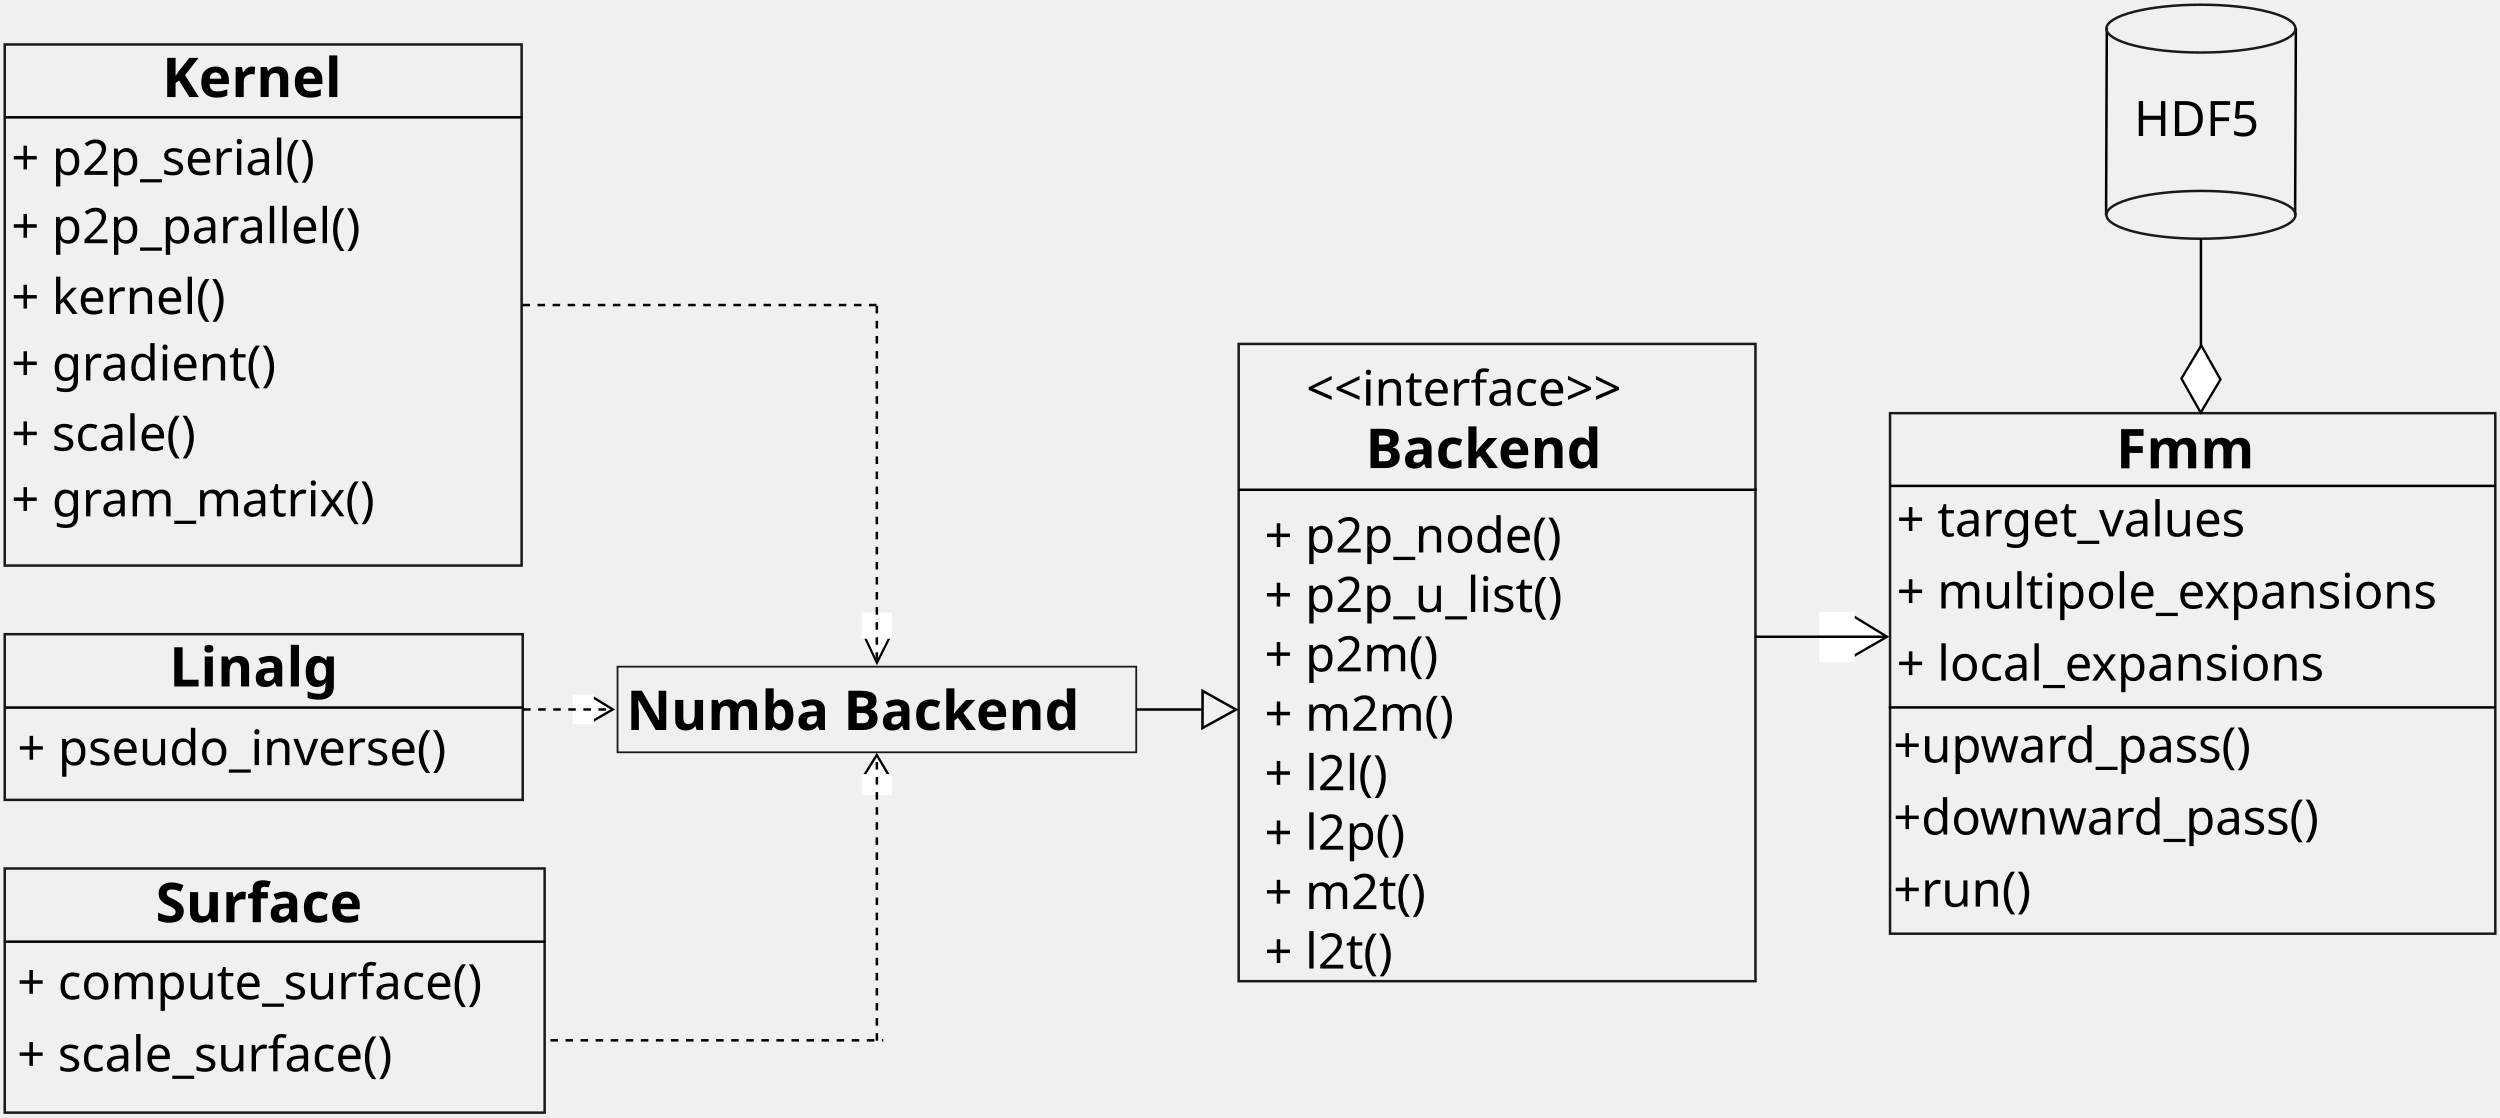
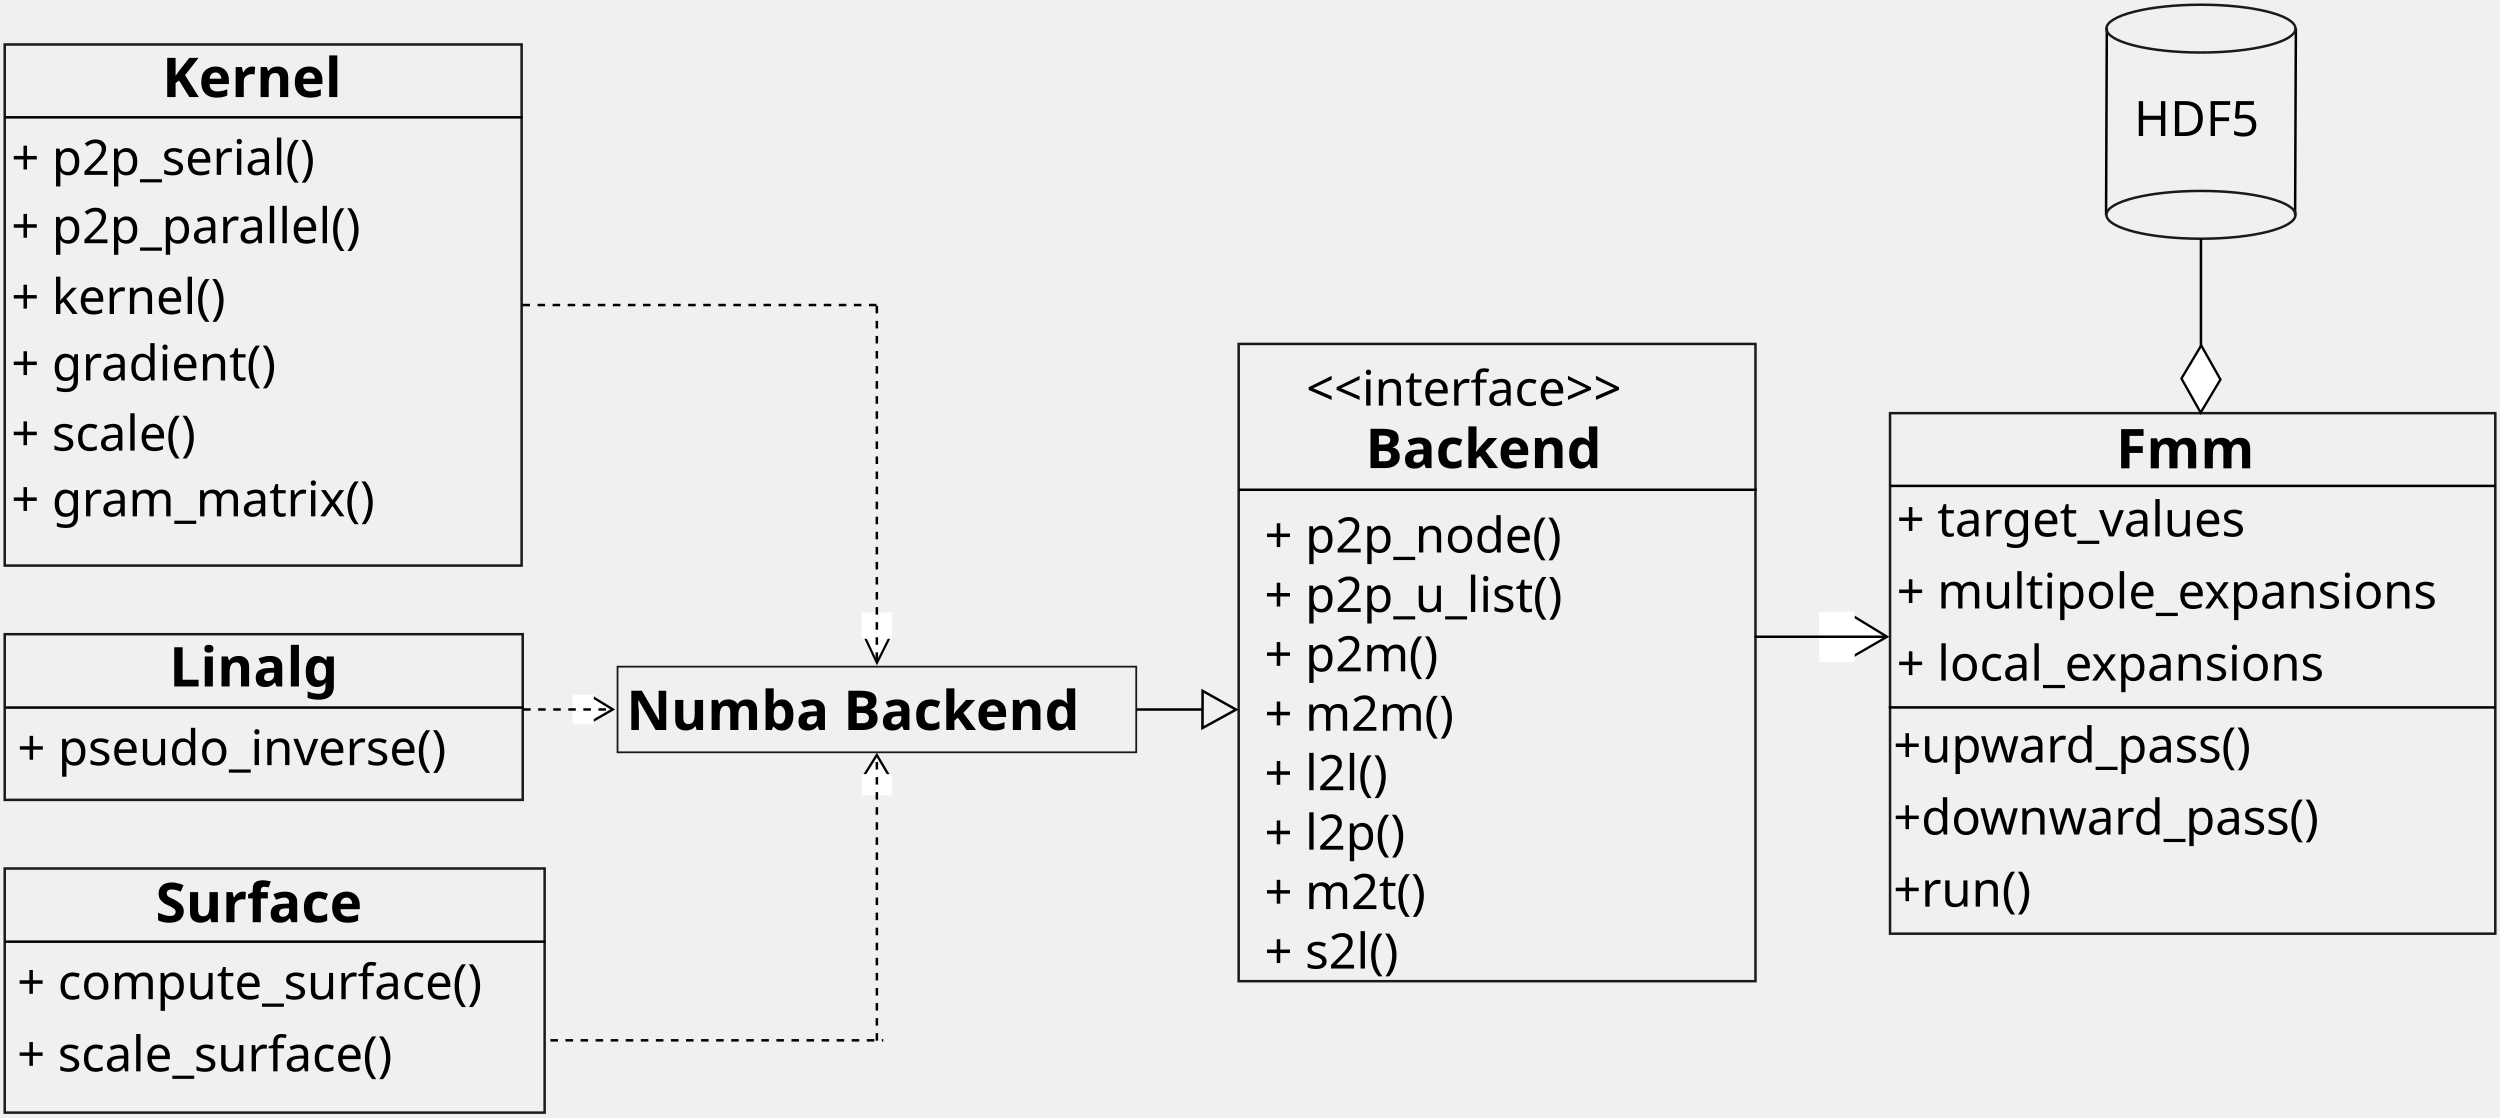
<svg xmlns="http://www.w3.org/2000/svg" width="144.384mm" height="64.53mm" viewBox="0 0 144.384 64.53" version="1.1" id="svg3242">
  <defs id="defs3239">
    <marker style="overflow:visible" id="TriangleInL" refX="0" refY="0" orient="auto">
      <path transform="scale(-0.8)" style="fill:context-stroke;fill-rule:evenodd;stroke:context-stroke;stroke-width:1pt" d="M 5.77,0 -2.88,5 V -5 Z" id="path47318" />
    </marker>
    <marker style="overflow:visible" id="Arrow2Mend" refX="0" refY="0" orient="auto">
      <path transform="scale(-0.6)" d="M 8.719,4.034 -2.207,0.016 8.719,-4.002 c -1.745,2.372 -1.735,5.617 -6e-7,8.035 z" style="fill:context-stroke;fill-rule:evenodd;stroke-width:0.625;stroke-linejoin:round" id="path47212" />
    </marker>
    <marker style="overflow:visible" id="EmptyDiamondLend" refX="0" refY="0" orient="auto">
      <path transform="matrix(0.8,0,0,0.8,-5.6,0)" style="fill:context-fill;fill-rule:evenodd;stroke:context-stroke;stroke-width:1pt" d="M 0,-7.071 -7.071,0 0,7.071 7.071,0 Z" id="path47309" />
    </marker>
    <marker style="overflow:visible" id="EmptyDiamondL" refX="0" refY="0" orient="auto">
      <path transform="scale(0.8)" style="fill:context-fill;fill-rule:evenodd;stroke:context-stroke;stroke-width:1pt" d="M 0,-7.071 -7.071,0 0,7.071 7.071,0 Z" id="path47291" />
    </marker>
    <marker style="overflow:visible" id="marker154107" refX="0" refY="0" orient="auto">
      <path transform="scale(0.6)" style="fill:none;fill-rule:evenodd;stroke:context-stroke;stroke-width:1pt" d="m 4.625,-5.046 c -2.76,0 -5,2.24 -5,5 0,2.76 2.24,5 5,5" id="path154105" />
    </marker>
    <marker style="overflow:visible" id="CurveIn" refX="0" refY="0" orient="auto">
      <path transform="scale(0.6)" style="fill:none;fill-rule:evenodd;stroke:context-stroke;stroke-width:1pt" d="m 4.625,-5.046 c -2.76,0 -5,2.24 -5,5 0,2.76 2.24,5 5,5" id="path47369" />
    </marker>
    <rect x="268.438" y="60.82" width="148.023" height="134.262" id="rect89945" />
    <marker style="overflow:visible" id="Arrow1Mend" refX="0" refY="0" orient="auto">
      <path transform="matrix(-0.4,0,0,-0.4,-4,0)" style="fill:context-stroke;fill-rule:evenodd;stroke:context-stroke;stroke-width:1pt" d="M 0,0 5,-5 -12.5,0 5,5 Z" id="path47194" />
    </marker>
    <marker style="overflow:visible" id="Arrow1Lstart" refX="0" refY="0" orient="auto">
      <path transform="matrix(0.8,0,0,0.8,10,0)" style="fill:context-stroke;fill-rule:evenodd;stroke:context-stroke;stroke-width:1pt" d="M 0,0 5,-5 -12.5,0 5,5 Z" id="path47185" />
    </marker>
  </defs>
  <g id="layer1" transform="translate(-86.70521,-32.33122)">
    <rect style="fill:#ffffff;stroke:#000000;stroke-width:0.154;stroke-miterlimit:4;stroke-dasharray:none" id="rect308271" width="1.325" height="1.307" x="176.714" y="88.659" transform="matrix(0.5076214,0.8615802,0.5295384,-0.848286,0,0)" />
    <rect style="fill:#ffffff;stroke:#ffffff;stroke-width:0.07;stroke-miterlimit:4;stroke-dasharray:none" id="rect308273" width="1.683" height="1.152" x="136.507" y="77.078" />
    <text xml:space="preserve" transform="scale(0.2645833)" id="text89943" style="font-size:12px;line-height:1.25;font-family:sans-serif;white-space:pre;shape-inside:url(#rect89945)" />
    <rect style="fill:none;stroke:#1a1a1a;stroke-width:0.145;stroke-miterlimit:4;stroke-dasharray:none" id="rect90949" width="34.956" height="30.062" x="195.862" y="56.193" />
    <path style="fill:none;stroke:#000000;stroke-width:0.145;stroke-linecap:butt;stroke-linejoin:miter;stroke-miterlimit:4;stroke-dasharray:none;stroke-opacity:1" d="m 195.865,60.394 h 34.974" id="path90951" />
    <path style="fill:none;stroke:#000000;stroke-width:0.145;stroke-linecap:butt;stroke-linejoin:miter;stroke-miterlimit:4;stroke-dasharray:none;stroke-opacity:1" d="m 195.788,73.187 h 35.031" id="path90953" />
    <text xml:space="preserve" style="font-size:3.175px;line-height:1.25;font-family:sans-serif;stroke-width:0.265" x="208.93" y="59.378" id="text90957" transform="scale(0.9999843,1.000016)">
      <tspan id="tspan90955" style="font-weight:bold;stroke-width:0.265" x="208.93" y="59.378">Fmm</tspan>
    </text>
    <text xml:space="preserve" style="font-size:2.822px;line-height:1.25;font-family:sans-serif;stroke-width:0.265" x="196.245" y="63.31" id="text90965">
      <tspan id="tspan90963" style="font-size:2.822px;stroke-width:0.265" x="196.245" y="63.31">+ target_values</tspan>
    </text>
    <text xml:space="preserve" style="font-size:2.822px;line-height:1.25;font-family:sans-serif;stroke-width:0.265" x="196.245" y="67.473" id="text96751">
      <tspan id="tspan96749" style="font-size:2.822px;stroke-width:0.265" x="196.245" y="67.473">+ multipole_expansions</tspan>
    </text>
    <text xml:space="preserve" style="font-size:2.822px;line-height:1.25;font-family:sans-serif;stroke-width:0.265" x="196.245" y="71.637" id="text96755">
      <tspan id="tspan96753" style="font-size:2.822px;stroke-width:0.265" x="196.245" y="71.637">+ local_expansions</tspan>
    </text>
    <text xml:space="preserve" style="font-size:2.822px;line-height:1.25;font-family:sans-serif;stroke-width:0.265" x="196.049" y="76.366" id="text131151">
      <tspan id="tspan131149" style="font-size:2.822px;stroke-width:0.265" x="196.049" y="76.366">+upward_pass()</tspan>
    </text>
    <text xml:space="preserve" style="font-size:2.822px;line-height:1.25;font-family:sans-serif;stroke-width:0.265" x="196.049" y="80.53" id="text131155">
      <tspan id="tspan131153" style="font-size:2.822px;stroke-width:0.265" x="196.049" y="80.53">+downward_pass()</tspan>
    </text>
    <text xml:space="preserve" style="font-size:2.822px;line-height:1.25;font-family:sans-serif;stroke-width:0.265" x="196.049" y="84.693" id="text131159">
      <tspan id="tspan131157" style="font-size:2.822px;stroke-width:0.265" x="196.049" y="84.693">+run()</tspan>
    </text>
    <rect style="fill:none;stroke:#1a1a1a;stroke-width:0.154;stroke-miterlimit:4;stroke-dasharray:none" id="rect140857" width="29.844" height="33.918" x="60.51" y="-38.539" />
    <path style="fill:none;stroke:#000000;stroke-width:0.145;stroke-linecap:butt;stroke-linejoin:miter;stroke-miterlimit:4;stroke-dasharray:none;stroke-opacity:1" d="M 60.515,-34.337 H 90.432" id="path140859" />
    <path style="fill:none;stroke:#000000;stroke-width:0.145;stroke-linecap:butt;stroke-linejoin:miter;stroke-miterlimit:4;stroke-dasharray:none;stroke-opacity:1" d="M 60.437,-17.544 H 90.355" id="path140861" />
    <text xml:space="preserve" style="font-size:3.175px;line-height:1.25;font-family:sans-serif;stroke-width:0.265" x="70.329" y="-35.508" id="text140865" transform="scale(0.9999843,1.000016)">
      <tspan id="tspan140863" style="stroke-width:0.265" x="70.329" y="-35.508">Fmm</tspan>
    </text>
    <text xml:space="preserve" style="font-size:2.822px;line-height:1.25;font-family:sans-serif;stroke-width:0.265" x="61.206" y="-31.013" id="text140869">
      <tspan id="tspan140867" style="font-size:2.822px;stroke-width:0.265" x="61.206" y="-31.013">Target Potential</tspan>
    </text>
    <text xml:space="preserve" style="font-size:2.822px;line-height:1.25;font-family:sans-serif;stroke-width:0.265" x="61.206" y="-26.85" id="text140873">
      <tspan id="tspan140871" style="font-size:2.822px;stroke-width:0.265" x="61.206" y="-26.85">Target Gradient</tspan>
    </text>
    <text xml:space="preserve" style="font-size:2.822px;line-height:1.25;font-family:sans-serif;stroke-width:0.265" x="60.885" y="-22.686" id="text140877">
      <tspan id="tspan140875" style="font-size:2.822px;stroke-width:0.265" x="60.885" y="-22.686">Mult. Expansions</tspan>
    </text>
    <text xml:space="preserve" style="font-size:2.822px;line-height:1.25;font-family:sans-serif;stroke-width:0.265" x="60.885" y="-18.523" id="text140881">
      <tspan id="tspan140879" style="font-size:2.822px;stroke-width:0.265" x="60.885" y="-18.523">Local Expansions</tspan>
    </text>
    <text xml:space="preserve" style="font-size:2.822px;line-height:1.25;font-family:sans-serif;stroke-width:0.265" x="61.171" y="-14.561" id="text140885">
      <tspan id="tspan140883" style="font-size:2.822px;stroke-width:0.265" x="61.171" y="-14.561">Upward Pass</tspan>
    </text>
    <text xml:space="preserve" style="font-size:2.822px;line-height:1.25;font-family:sans-serif;stroke-width:0.265" x="61.171" y="-10.398" id="text140889">
      <tspan id="tspan140887" style="font-size:2.822px;stroke-width:0.265" x="61.171" y="-10.398">Downward Pass</tspan>
    </text>
    <text xml:space="preserve" style="font-size:2.822px;line-height:1.25;font-family:sans-serif;stroke-width:0.265" x="60.885" y="-6.235" id="text140893">
      <tspan id="tspan140891" style="font-size:2.822px;stroke-width:0.265" x="60.885" y="-6.235">Run</tspan>
    </text>
    <rect style="fill:none;stroke:#1a1a1a;stroke-width:0.145;stroke-miterlimit:4;stroke-dasharray:none" id="rect145333" width="29.847" height="36.803" x="158.243" y="52.195" />
    <path style="fill:none;stroke:#000000;stroke-width:0.145;stroke-linecap:butt;stroke-linejoin:miter;stroke-miterlimit:4;stroke-dasharray:none;stroke-opacity:1" d="m 158.249,60.617 h 29.917" id="path145335" />
    <text xml:space="preserve" style="font-size:2.822px;line-height:1.25;font-family:sans-serif;stroke-width:0.265" x="65.004" y="74.559" id="text145345">
      <tspan id="tspan145343" style="font-size:2.822px;stroke-width:0.265" x="65.004" y="74.559" />
    </text>
    <text xml:space="preserve" style="font-size:2.822px;line-height:1.25;font-family:sans-serif;stroke-width:0.265" x="159.738" y="64.24" id="text145361">
      <tspan id="tspan145359" style="font-size:2.822px;stroke-width:0.265" x="159.738" y="64.24">+ p2p_node()</tspan>
    </text>
    <text xml:space="preserve" style="font-size:2.822px;line-height:1.25;font-family:sans-serif;stroke-width:0.265" x="159.738" y="71.102" id="text145365">
      <tspan id="tspan145363" style="font-size:2.822px;stroke-width:0.265" x="159.738" y="71.102">+ p2m()</tspan>
    </text>
    <text xml:space="preserve" style="font-size:2.822px;line-height:1.25;font-family:sans-serif;stroke-width:0.265" x="159.738" y="74.535" id="text145369">
      <tspan id="tspan145367" style="font-size:2.822px;stroke-width:0.265" x="159.738" y="74.535">+ m2m()</tspan>
    </text>
    <g id="g164747" transform="translate(93.85531,-10.79415)">
      <text xml:space="preserve" style="font-size:3.175px;line-height:1.25;font-family:sans-serif;stroke-width:0.265" x="71.721" y="70.155" id="text145341" transform="scale(0.9999843,1.000016)">
        <tspan id="tspan145339" style="font-weight:bold;stroke-width:0.265" x="71.721" y="70.155">Backend</tspan>
      </text>
      <text xml:space="preserve" style="font-size:2.822px;line-height:1.25;font-family:sans-serif;stroke-width:0.265" x="68.288" y="66.552" id="text161747">
        <tspan id="tspan161745" style="font-size:2.822px;stroke-width:0.265" x="68.288" y="66.552">&lt;&lt;interface&gt;&gt;</tspan>
      </text>
    </g>
    <text xml:space="preserve" style="font-size:2.822px;line-height:1.25;font-family:sans-serif;stroke-width:0.265" x="159.738" y="77.97" id="text176561">
      <tspan id="tspan176559" style="font-size:2.822px;stroke-width:0.265" x="159.738" y="77.97">+ l2l()</tspan>
    </text>
    <text xml:space="preserve" style="font-size:2.822px;line-height:1.25;font-family:sans-serif;stroke-width:0.265" x="159.738" y="81.403" id="text176565">
      <tspan id="tspan176563" style="font-size:2.822px;stroke-width:0.265" x="159.738" y="81.403">+ l2p()</tspan>
    </text>
    <text xml:space="preserve" style="font-size:2.822px;line-height:1.25;font-family:sans-serif;stroke-width:0.265" x="159.738" y="84.833" id="text176569">
      <tspan id="tspan176567" style="font-size:2.822px;stroke-width:0.265" x="159.738" y="84.833">+ m2t()</tspan>
    </text>
    <text xml:space="preserve" style="font-size:2.822px;line-height:1.25;font-family:sans-serif;stroke-width:0.265" x="159.738" y="88.268" id="text184589">
-       <tspan id="tspan184587" style="font-size:2.822px;stroke-width:0.265" x="159.738" y="88.268">+ l2t()</tspan>
+       <tspan id="tspan184587" style="font-size:2.822px;stroke-width:0.265" x="159.738" y="88.268">+ s2l()</tspan>
    </text>
    <text xml:space="preserve" style="font-size:2.822px;line-height:1.25;font-family:sans-serif;stroke-width:0.265" x="159.738" y="67.672" id="text196587">
      <tspan id="tspan196585" style="font-size:2.822px;stroke-width:0.265" x="159.738" y="67.672">+ p2p_u_list()</tspan>
    </text>
    <path style="fill:none;stroke:#000000;stroke-width:0.145;stroke-linecap:butt;stroke-linejoin:miter;stroke-miterlimit:4;stroke-dasharray:none;stroke-opacity:1" d="m 208.382,33.957 -0.044,10.808" id="path141135" />
    <path style="fill:none;stroke:#000000;stroke-width:0.145;stroke-linecap:butt;stroke-linejoin:miter;stroke-miterlimit:4;stroke-dasharray:none;stroke-opacity:1" d="m 219.3,33.96 -0.044,10.808" id="path141217" />
    <ellipse style="fill:none;stroke:#1a1a1a;stroke-width:0.145;stroke-miterlimit:4;stroke-dasharray:none" id="path141018" cx="213.818" cy="33.984" rx="5.459" ry="1.38" />
    <ellipse style="fill:none;stroke:#1a1a1a;stroke-width:0.145;stroke-miterlimit:4;stroke-dasharray:none" id="ellipse141100" cx="213.818" cy="44.738" rx="5.459" ry="1.38" />
    <text xml:space="preserve" style="font-size:2.822px;line-height:1.25;font-family:sans-serif;stroke-width:0.265" x="209.946" y="40.19" id="text141227">
      <tspan id="tspan141225" style="font-size:2.822px;stroke-width:0.265" x="209.946" y="40.19">HDF5</tspan>
    </text>
    <path style="fill:none;stroke:#000000;stroke-width:0.145;stroke-linecap:butt;stroke-linejoin:miter;stroke-miterlimit:4;stroke-dasharray:none;stroke-opacity:1" d="m 213.818,46.122 v 6.244" id="path258042" />
    <rect style="fill:#ffffff;stroke:#000000;stroke-width:0.156;stroke-miterlimit:4;stroke-dasharray:none" id="rect258082" width="2.26" height="2.228" x="242.246" y="182.673" transform="matrix(0.4912139,0.871039,0.5129221,-0.8584351,0,0)" />
    <rect style="fill:none;stroke:#1a1a1a;stroke-width:0.145;stroke-miterlimit:4;stroke-dasharray:none" id="rect258363" width="31.182" height="14.099" x="86.978" y="82.49" />
    <path style="fill:none;stroke:#000000;stroke-width:0.145;stroke-linecap:butt;stroke-linejoin:miter;stroke-miterlimit:4;stroke-dasharray:none;stroke-opacity:1" d="M 87.007,86.716 H 118.203" id="path258365" />
    <text xml:space="preserve" style="font-size:3.175px;line-height:1.25;font-family:sans-serif;stroke-width:0.265" x="95.697" y="85.59" id="text258371" transform="scale(0.9999843,1.000016)">
      <tspan id="tspan258369" style="font-weight:bold;stroke-width:0.265" x="95.697" y="85.59">Surface</tspan>
    </text>
    <text xml:space="preserve" style="font-size:2.822px;line-height:1.25;font-family:sans-serif;stroke-width:0.265" x="87.698" y="90.04" id="text258375">
      <tspan id="tspan258373" style="font-size:2.822px;stroke-width:0.265" x="87.698" y="90.04">+ compute_surface()</tspan>
    </text>
    <text xml:space="preserve" style="font-size:2.822px;line-height:1.25;font-family:sans-serif;stroke-width:0.265" x="87.698" y="94.203" id="text258379">
      <tspan id="tspan258377" style="font-size:2.822px;stroke-width:0.265" x="87.698" y="94.203">+ scale_surface()</tspan>
    </text>
    <path style="fill:none;stroke:#000000;stroke-width:0.121;stroke-linecap:butt;stroke-linejoin:miter;stroke-miterlimit:4;stroke-dasharray:none;stroke-opacity:1" d="m 141.979,-17.967 h 6.822" id="path258725" />
    <path style="fill:none;stroke:#000000;stroke-width:1.079;stroke-miterlimit:4;stroke-dasharray:none" id="path258727" d="m 445.486,307.703 0.072,-17.887 0.072,-17.887 15.455,9.006 15.455,9.006 -15.527,8.881 z" transform="matrix(0.11218,0,0,0.11218,98.82868,-50.48285)" />
    <g id="g259884" transform="matrix(0,1,-0.976496,0,213.253,-37.41279)">
      <rect style="fill:#ffffff;stroke:#000000;stroke-width:0.157;stroke-miterlimit:4;stroke-dasharray:none" id="rect259672" width="2.26" height="2.228" x="115.914" y="94.434" transform="matrix(0.4912139,0.871039,0.5129221,-0.8584351,0,0)" />
      <rect style="fill:#ffffff;stroke:#ffffff;stroke-width:0.118;stroke-miterlimit:4;stroke-dasharray:none" id="rect259696" width="2.778" height="1.987" x="105.135" y="19.957" />
    </g>
    <path style="fill:none;stroke:#000000;stroke-width:0.145;stroke-linecap:butt;stroke-linejoin:miter;stroke-miterlimit:4;stroke-dasharray:none;stroke-opacity:1" d="m 188.047,69.106 h 7.641" id="path258611" />
    <g id="g259890" transform="matrix(0,1,-0.976496,0,183.2109,-124.56)">
      <rect style="fill:#ffffff;stroke:#000000;stroke-width:0.13;stroke-miterlimit:4;stroke-dasharray:none" id="rect259886" width="2.26" height="2.228" x="115.914" y="94.434" transform="matrix(0.4912139,0.871039,0.5129221,-0.8584351,0,0)" />
      <rect style="fill:#ffffff;stroke:#ffffff;stroke-width:0.118;stroke-miterlimit:4;stroke-dasharray:none" id="rect259888" width="2.778" height="1.987" x="105.135" y="19.957" />
    </g>
    <path style="fill:none;stroke:#000000;stroke-width:0.112;stroke-linecap:butt;stroke-linejoin:miter;stroke-miterlimit:4;stroke-dasharray:none;stroke-opacity:1" d="m 158.005,-18.042 h 7.641" id="path259892" />
    <g id="g269058" transform="matrix(0,1,-0.976496,0,184.2998,-135.7824)">
      <rect style="fill:#ffffff;stroke:#000000;stroke-width:0.13;stroke-miterlimit:4;stroke-dasharray:none" id="rect269054" width="2.26" height="2.228" x="115.914" y="94.434" transform="matrix(0.4912139,0.871039,0.5129221,-0.8584351,0,0)" />
      <rect style="fill:#ffffff;stroke:#ffffff;stroke-width:0.118;stroke-miterlimit:4;stroke-dasharray:none" id="rect269056" width="2.778" height="1.987" x="105.135" y="19.957" />
    </g>
    <path style="fill:none;stroke:#000000;stroke-width:0.112;stroke-linecap:butt;stroke-linejoin:miter;stroke-miterlimit:4;stroke-dasharray:0.672, 0.672;stroke-dashoffset:0;stroke-opacity:1" d="m 159.094,-29.264 h 7.641" id="path269060" />
    <rect style="fill:none;stroke:#1a1a1a;stroke-width:0.145;stroke-miterlimit:4;stroke-dasharray:none" id="rect258325" width="29.853" height="30.095" x="86.978" y="34.9" />
    <path style="fill:none;stroke:#000000;stroke-width:0.145;stroke-linecap:butt;stroke-linejoin:miter;stroke-miterlimit:4;stroke-dasharray:none;stroke-opacity:1" d="M 86.987,39.107 H 116.905" id="path258327" />
    <text xml:space="preserve" style="font-size:3.175px;line-height:1.25;font-family:sans-serif;stroke-width:0.265" x="96.081" y="37.935" id="text258333" transform="scale(0.9999843,1.000016)">
      <tspan id="tspan258331" style="font-weight:bold;stroke-width:0.265" x="96.081" y="37.935">Kernel</tspan>
    </text>
    <text xml:space="preserve" style="font-size:2.822px;line-height:1.25;font-family:sans-serif;stroke-width:0.265" x="87.358" y="42.431" id="text258337">
      <tspan id="tspan258335" style="font-size:2.822px;stroke-width:0.265" x="87.358" y="42.431">+ p2p_serial() </tspan>
    </text>
    <text xml:space="preserve" style="font-size:2.822px;line-height:1.25;font-family:sans-serif;stroke-width:0.265" x="87.358" y="46.376" id="text258341">
      <tspan id="tspan258339" style="font-size:2.822px;stroke-width:0.265" x="87.358" y="46.376">+ p2p_parallel()</tspan>
    </text>
    <text xml:space="preserve" style="font-size:2.822px;line-height:1.25;font-family:sans-serif;stroke-width:0.265" x="87.358" y="50.467" id="text258345">
      <tspan id="tspan258343" style="font-size:2.822px;stroke-width:0.265" x="87.358" y="50.467">+ kernel()</tspan>
    </text>
    <text xml:space="preserve" style="font-size:2.822px;line-height:1.25;font-family:sans-serif;stroke-width:0.265" x="87.358" y="54.304" id="text258349">
      <tspan id="tspan258347" style="font-size:2.822px;stroke-width:0.265" x="87.358" y="54.304">+ gradient()</tspan>
    </text>
    <text xml:space="preserve" style="font-size:2.822px;line-height:1.25;font-family:sans-serif;stroke-width:0.265" x="87.358" y="58.356" id="text258353">
      <tspan id="tspan258351" style="font-size:2.822px;stroke-width:0.265" x="87.358" y="58.356">+ scale()</tspan>
    </text>
    <text xml:space="preserve" style="font-size:2.822px;line-height:1.25;font-family:sans-serif;stroke-width:0.265" x="87.358" y="62.154" id="text285808">
      <tspan id="tspan285806" style="font-size:2.822px;stroke-width:0.265" x="87.358" y="62.154">+ gram_matrix()</tspan>
    </text>
    <rect style="fill:none;stroke:#1a1a1a;stroke-width:0.145;stroke-miterlimit:4;stroke-dasharray:none" id="rect288054" width="29.916" height="9.569" x="86.978" y="68.958" />
    <path style="fill:none;stroke:#000000;stroke-width:0.145;stroke-linecap:butt;stroke-linejoin:miter;stroke-miterlimit:4;stroke-dasharray:none;stroke-opacity:1" d="M 87.019,73.196 H 116.937" id="path288056" />
    <text xml:space="preserve" style="font-size:3.175px;line-height:1.25;font-family:sans-serif;stroke-width:0.265" x="96.488" y="71.977" id="text288060" transform="scale(0.9999843,1.000016)">
      <tspan id="tspan288058" style="font-weight:bold;stroke-width:0.265" x="96.488" y="71.977">Linalg</tspan>
    </text>
    <text xml:space="preserve" style="font-size:2.822px;line-height:1.25;font-family:sans-serif;stroke-width:0.265" x="87.71" y="76.52" id="text288064">
      <tspan id="tspan288062" style="font-size:2.822px;stroke-width:0.265" x="87.71" y="76.52">+ pseudo_inverse() </tspan>
    </text>
    <rect style="fill:#ffffff;stroke:#000000;stroke-width:0.155;stroke-miterlimit:4;stroke-dasharray:none" id="rect301264" width="1.311" height="1.293" x="-1.367" y="140.461" transform="matrix(-0.865964,0.5001064,0.852986,0.5219338,0,0)" />
    <rect style="fill:#ffffff;stroke:#ffffff;stroke-width:0.069;stroke-miterlimit:4;stroke-dasharray:none" id="rect301266" width="1.64" height="1.146" x="72.486" y="-120.963" transform="rotate(90)" />
    <path style="fill:none;stroke:#000000;stroke-width:0.145;stroke-linecap:butt;stroke-linejoin:miter;stroke-miterlimit:4;stroke-dasharray:0.435, 0.435;stroke-dashoffset:0;stroke-opacity:1" d="m 116.916,73.306 h 5.182" id="path301270" />
    <path style="fill:none;stroke:#000000;stroke-width:0.145;stroke-linecap:butt;stroke-linejoin:miter;stroke-miterlimit:4;stroke-dasharray:0.435, 0.435;stroke-dashoffset:0;stroke-opacity:1" d="m 178.886,12.482 h 5.182" id="path302663" />
    <rect style="fill:none;stroke:#1a1a1a;stroke-width:0.104;stroke-miterlimit:4;stroke-dasharray:none" id="rect302651" width="29.957" height="4.946" x="122.37" y="70.833" />
    <text xml:space="preserve" style="font-size:3.175px;line-height:1.25;font-family:sans-serif;stroke-width:0.265" x="122.886" y="74.488" id="text302657" transform="scale(0.9999843,1.000016)">
      <tspan id="tspan302655" style="font-weight:bold;stroke-width:0.265" x="122.886" y="74.488">Numba Backend</tspan>
    </text>
    <path style="fill:none;stroke:#000000;stroke-width:0.145;stroke-linecap:butt;stroke-linejoin:miter;stroke-miterlimit:4;stroke-dasharray:0.435, 0.435;stroke-dashoffset:0;stroke-opacity:1" d="m 116.88,49.948 h 20.732" id="path308179" />
    <path style="fill:none;stroke:#000000;stroke-width:0.145;stroke-linecap:butt;stroke-linejoin:miter;stroke-miterlimit:4;stroke-dasharray:0.435, 0.435;stroke-dashoffset:0;stroke-opacity:1" d="m 118.495,92.414 h 19.223" id="path308261" />
    <path style="fill:none;stroke:#000000;stroke-width:0.145;stroke-linecap:butt;stroke-linejoin:miter;stroke-miterlimit:4;stroke-dasharray:0.435, 0.435;stroke-dashoffset:0;stroke-opacity:1" d="M 137.348,92.434 V 75.904" id="path308269" />
    <rect style="fill:#ffffff;stroke:#000000;stroke-width:0.164;stroke-miterlimit:4;stroke-dasharray:none" id="rect308437" width="1.577" height="1.549" x="-196.614" y="-121.418" transform="matrix(-0.4262564,-0.9046024,-0.4466817,0.894693,0,0)" />
    <rect style="fill:#ffffff;stroke:#ffffff;stroke-width:0.078;stroke-miterlimit:4;stroke-dasharray:none" id="rect308439" width="1.682" height="1.44" x="-138.189" y="-69.184" transform="scale(-1)" />
    <path style="fill:none;stroke:#000000;stroke-width:0.145;stroke-linecap:butt;stroke-linejoin:miter;stroke-miterlimit:4;stroke-dasharray:0.435, 0.435;stroke-dashoffset:0;stroke-opacity:1" d="M 137.346,49.994 V 70.651" id="path308443" />
    <path style="fill:none;stroke:#000000;stroke-width:0.145;stroke-linecap:butt;stroke-linejoin:miter;stroke-miterlimit:4;stroke-dasharray:none;stroke-opacity:1" d="m 152.349,73.308 h 3.8" id="path308549" />
    <path style="fill:none;stroke:#000000;stroke-width:2.368;stroke-miterlimit:4;stroke-dasharray:none" id="path308551" transform="matrix(0.0624973,0,0,0.06000406,128.3097,55.91567)" d="m 445.486,307.703 0.072,-17.887 0.072,-17.887 15.455,9.006 15.455,9.006 -15.527,8.881 z" />
  </g>
</svg>
